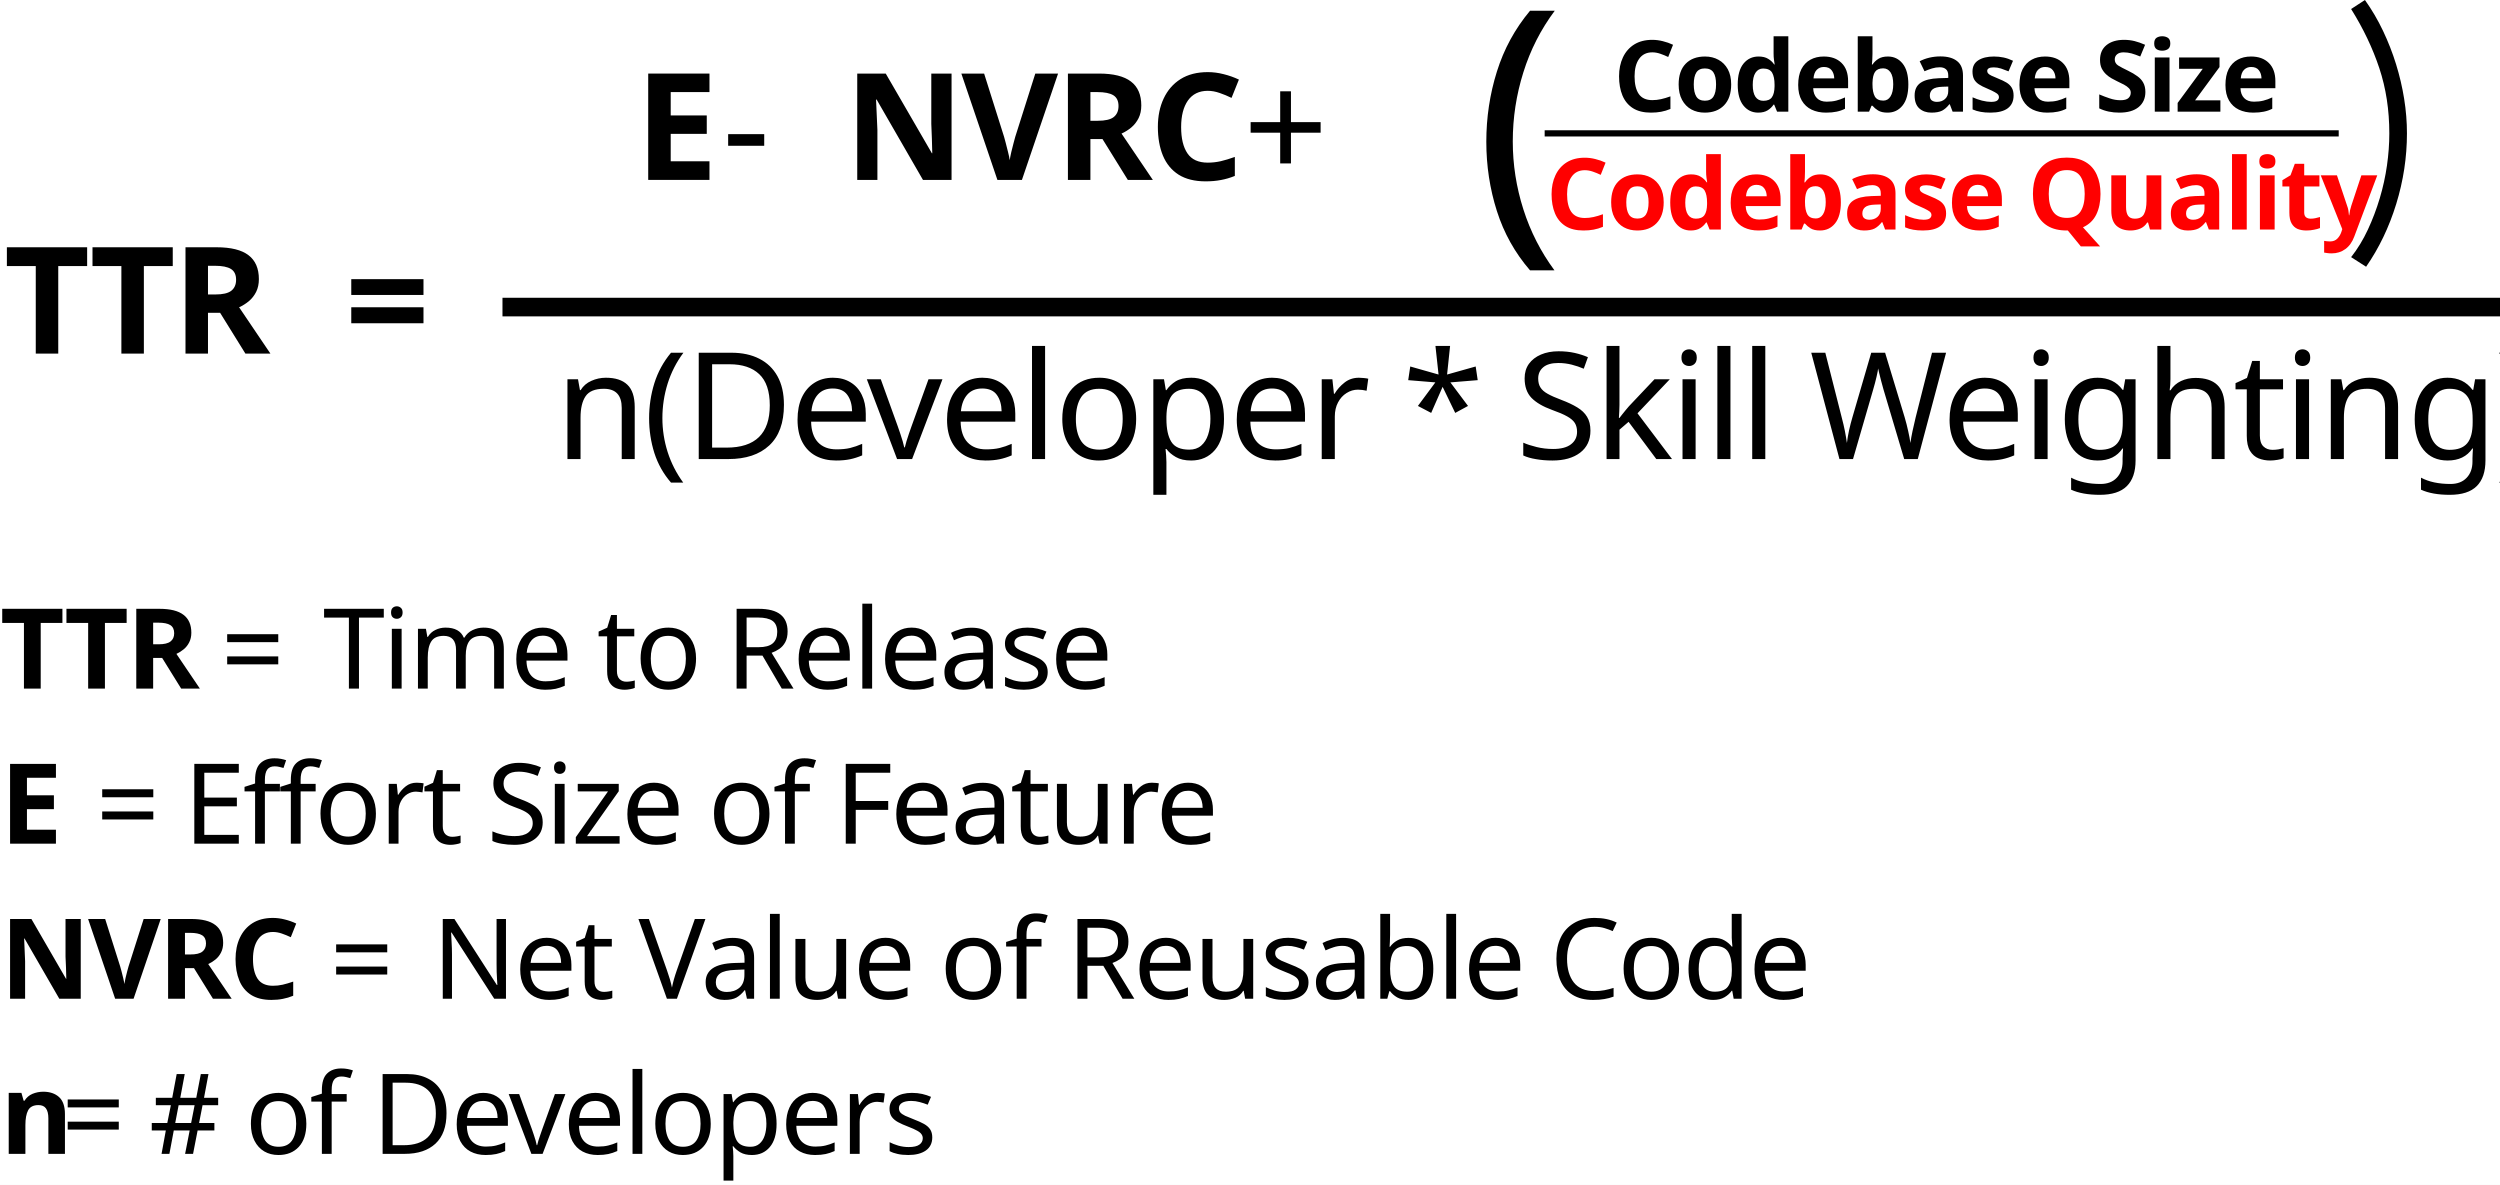
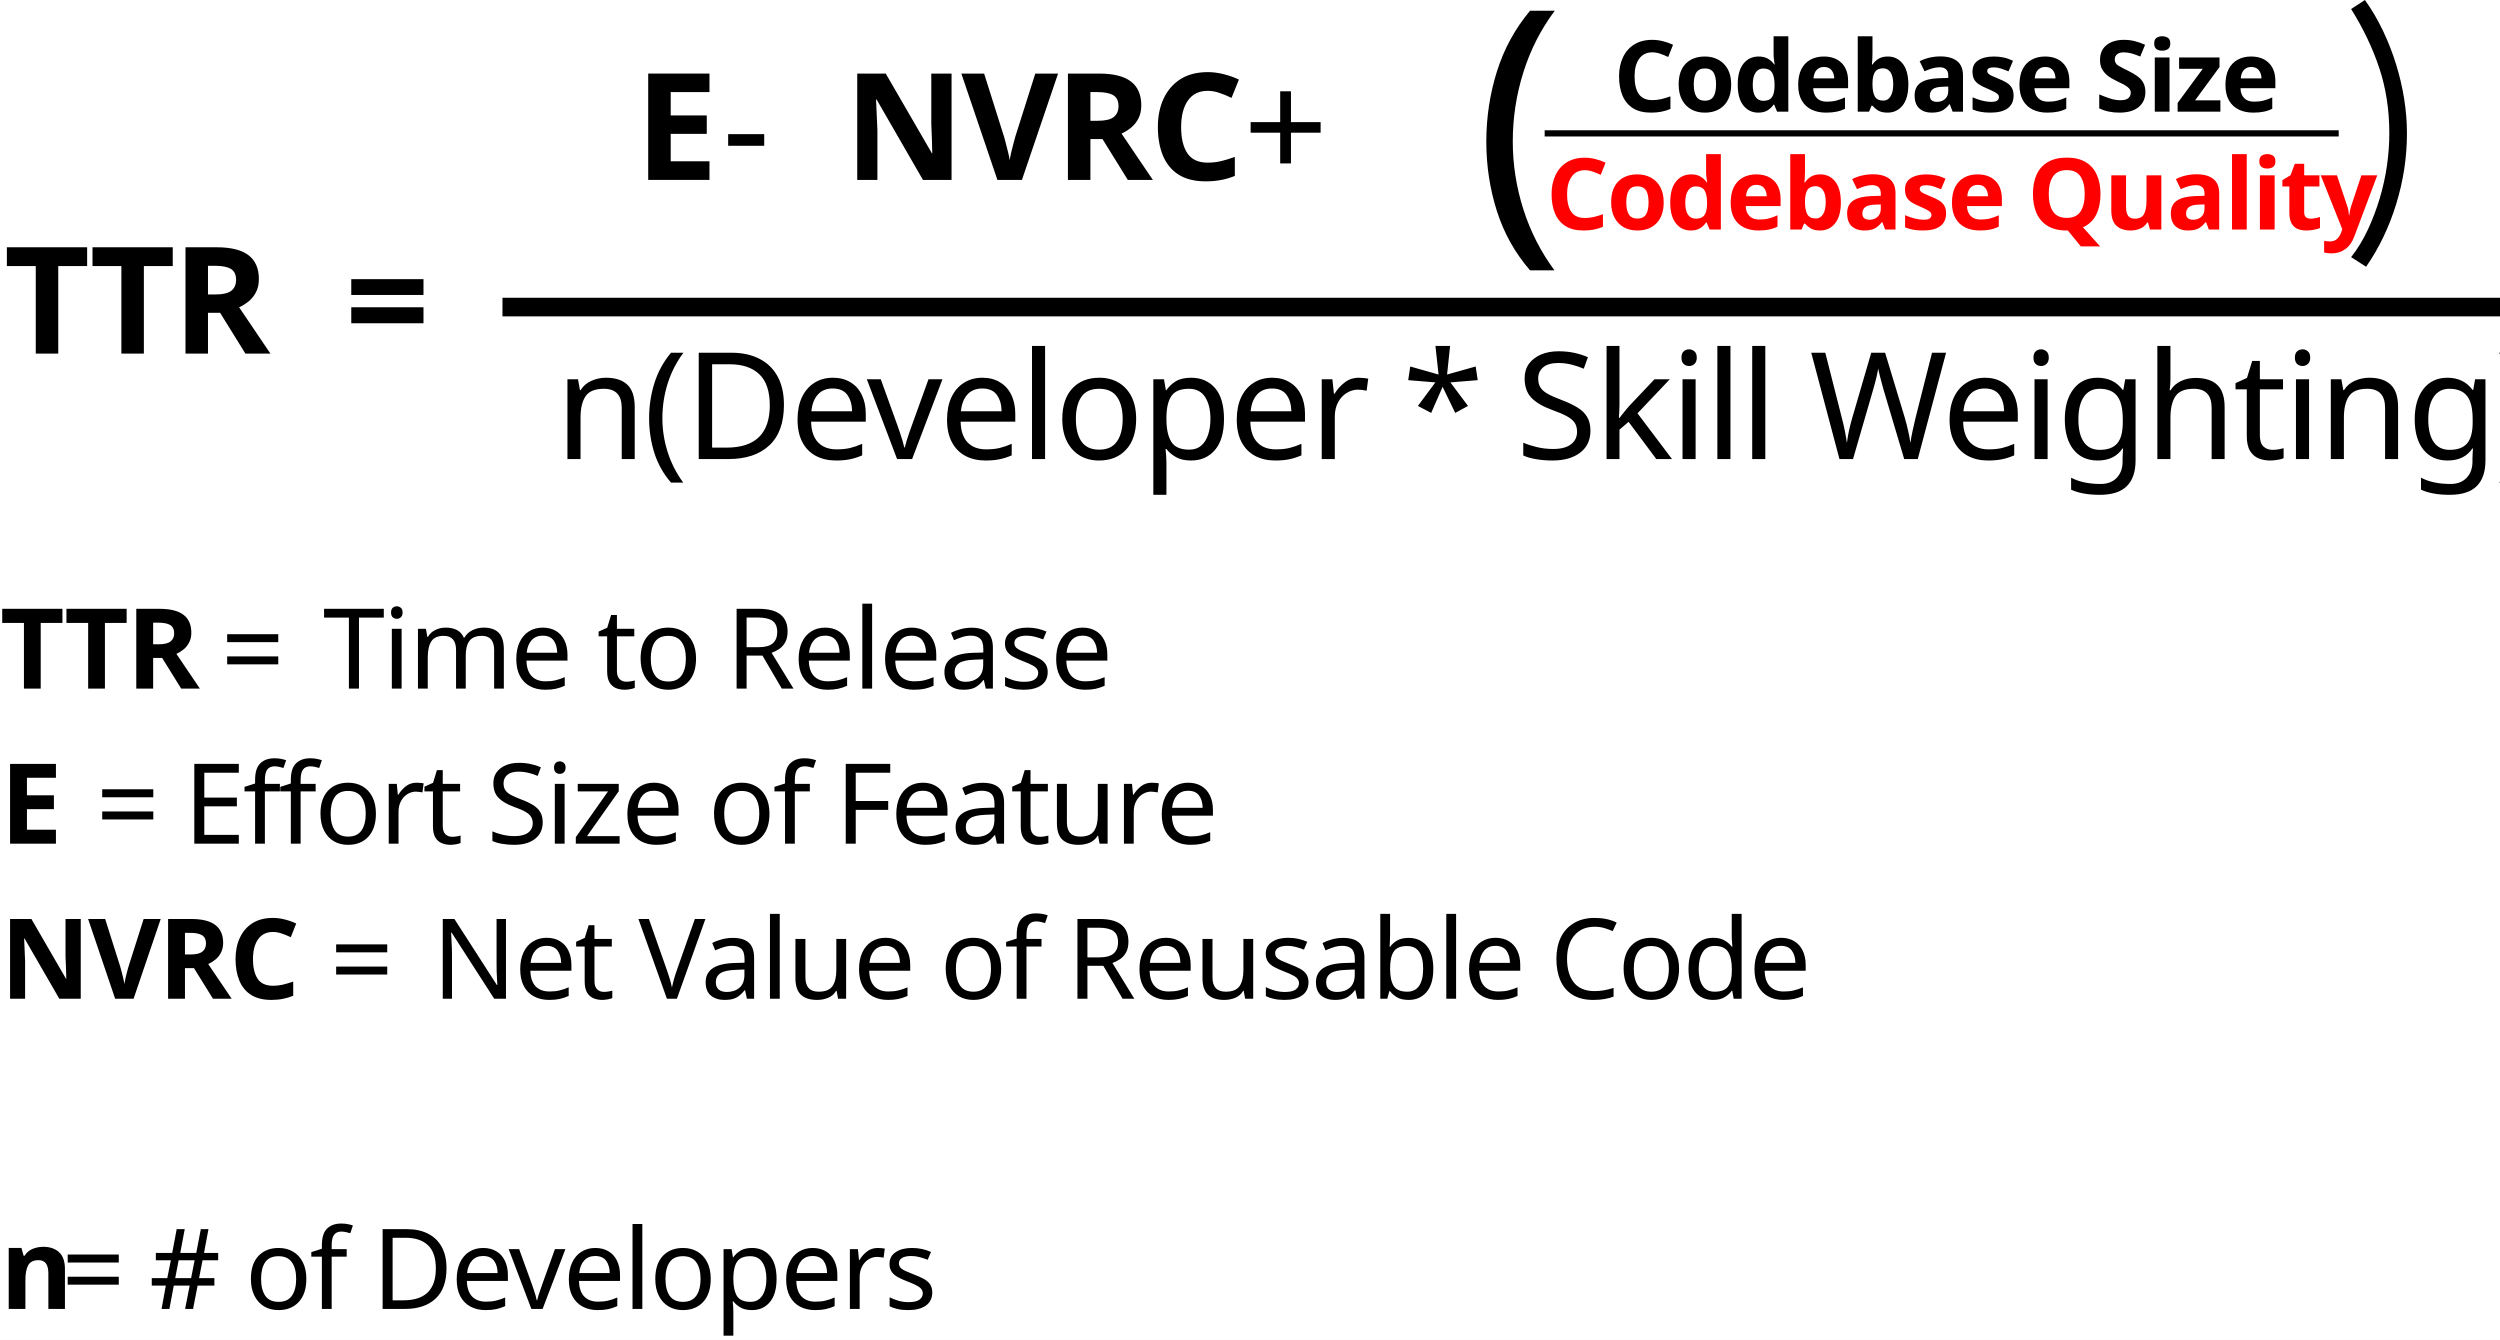
- <svg xmlns="http://www.w3.org/2000/svg" width="403px" height="191px" viewBox="0 0 403 191" version="1.1">
+ <svg xmlns="http://www.w3.org/2000/svg" width="403px" height="216px" viewBox="0 0 403 216" version="1.1">
  <g id="CodebaseQuality" stroke="none" stroke-width="1" fill="none" fill-rule="evenodd">
-     <rect fill="#FFFFFF" x="0" y="0" width="403" height="191" />
+     <rect fill="#FFFFFF" x="0" y="0" width="403" height="216" />
    <g id="Equation" transform="translate(0, -12)">
      <text id="TTR" font-family="Avenir-Black, Avenir" font-size="24" font-weight="700" letter-spacing="-0.576" fill="#000000">
        <tspan x="0.624" y="69">TTR</tspan>
      </text>
      <g id="Numerator" transform="translate(96, 0)">
        <text id="E---NVRC-+" font-family="Avenir-Heavy, Avenir" font-size="24" font-weight="600" letter-spacing="-0.576" fill="#000000">
          <tspan x="6.336" y="41">E</tspan>
          <tspan x="20.424" y="41" font-family="Avenir-Roman, Avenir" font-weight="normal"> - </tspan>
          <tspan x="40.032" y="41">NVRC</tspan>
          <tspan x="104.4" y="41" font-family="Avenir-Roman, Avenir" font-weight="normal">  + </tspan>
        </text>
        <rect id="Rectangle-Copy" fill="#000000" transform="translate(217, 33.5) scale(1, -1) translate(-217, -33.5) " x="153" y="33" width="128" height="1" />
        <text id="Codebase-Size" font-family="Avenir-Heavy, Avenir" font-size="16" font-weight="600" letter-spacing="-0.384" fill="#000000">
          <tspan x="164.072" y="30">Codebase Size</tspan>
        </text>
        <text id="Codebase-Quality" font-family="Avenir-Heavy, Avenir" font-size="16" font-weight="600" letter-spacing="-0.384" fill="#FF0000">
          <tspan x="153.192" y="49">Codebase Quality</tspan>
        </text>
        <text id="(" font-family="Avenir-Light, Avenir" font-size="48" font-weight="300" letter-spacing="-1.152" fill="#000000">
          <tspan x="141.672" y="48">(</tspan>
        </text>
        <path d="M289.774,55 L292,53.547 C290.042,50.416 288.526,47.236 287.453,44.008 C286.379,40.78 285.842,37.277 285.842,33.5 C285.842,31.821 285.968,30.094 286.221,28.319 C286.474,26.543 286.861,24.784 287.382,23.041 C287.903,21.297 288.542,19.611 289.3,17.98 C290.058,16.35 290.958,14.873 292,13.55 L292,13.55 L289.584,12 C287.5,15.002 285.882,18.376 284.729,22.12 C283.576,25.865 283,29.658 283,33.5 C283,35.34 283.15,37.196 283.45,39.069 C283.75,40.941 284.184,42.797 284.753,44.637 C285.321,46.477 286.024,48.277 286.861,50.037 C287.697,51.796 288.668,53.45 289.774,55 L289.774,55 Z" id="(" fill="#000000" fill-rule="nonzero" transform="translate(287.5, 33.5) rotate(-180) translate(-287.5, -33.5) " />
      </g>
      <text id="n(Developer-*-Skill" font-family="Avenir-Roman, Avenir" font-size="24" font-weight="normal" letter-spacing="-0.576" fill="#000000">
        <tspan x="89.424" y="86">n(Developer * Skill Weighting)</tspan>
      </text>
      <rect id="Rectangle" fill="#000000" x="81" y="60" width="322" height="3" />
      <text id="=" font-family="Avenir-Black, Avenir" font-size="24" font-weight="700" letter-spacing="-0.576" fill="#000000">
        <tspan x="55.592" y="69">=</tspan>
      </text>
    </g>
    <text id="TTR-=-Time-to-Releas" font-family="Avenir-Heavy, Avenir" font-size="18" font-weight="600" letter-spacing="-0.432" fill="#000000">
      <tspan x="0" y="111">TTR </tspan>
      <tspan x="35.604" y="111" font-family="Avenir-Book, Avenir" font-weight="normal">=</tspan>
      <tspan x="47.16" y="111"> </tspan>
      <tspan x="52.056" y="111" font-family="Avenir-Roman, Avenir" font-weight="normal">Time to Release</tspan>
      <tspan x="0" y="136">E </tspan>
      <tspan x="15.462" y="136" font-family="Avenir-Book, Avenir" font-weight="normal">= Effort Size of Feature</tspan>
      <tspan x="189.738" y="136" />
      <tspan x="0" y="161">NVRC </tspan>
      <tspan x="53.172" y="161" font-family="Avenir-Book, Avenir" font-weight="normal">=</tspan>
      <tspan x="64.728" y="161"> </tspan>
      <tspan x="69.624" y="161" font-family="Avenir-Book, Avenir" font-weight="normal">Net Value of Reusable Code</tspan>
-       <tspan x="285.462" y="161" />
-       <tspan x="0" y="186">n</tspan>
-       <tspan x="9.9" y="186" font-family="Avenir-Roman, Avenir" font-weight="normal"> = # of Developers</tspan>
+       <tspan x="0" y="186" />
+       <tspan x="0" y="211">n</tspan>
+       <tspan x="9.9" y="211" font-family="Avenir-Roman, Avenir" font-weight="normal"> = # of Developers</tspan>
    </text>
  </g>
</svg>
